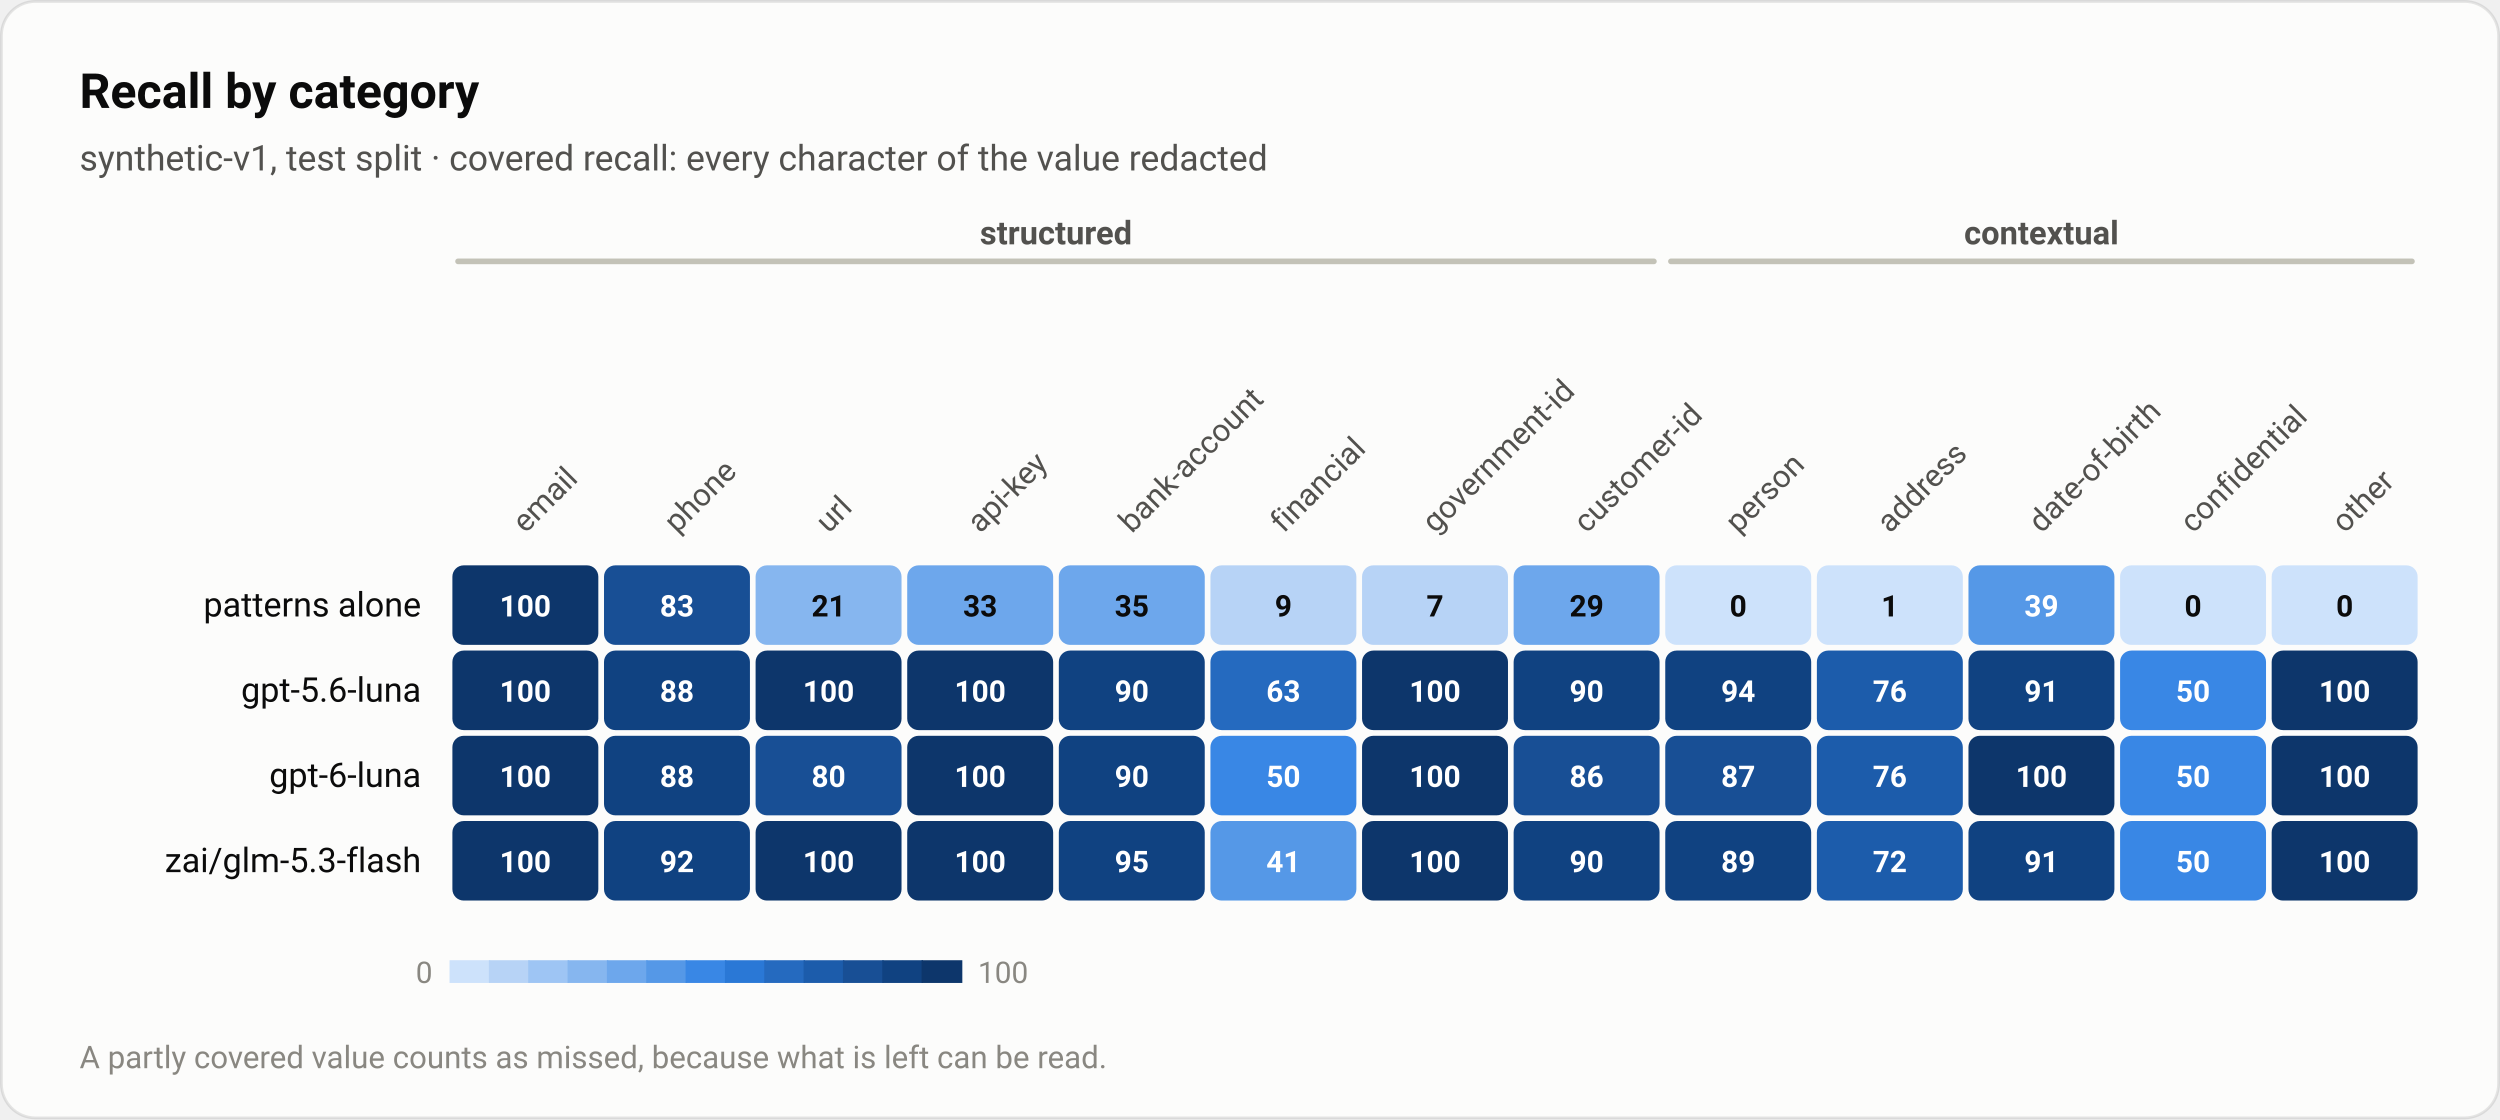
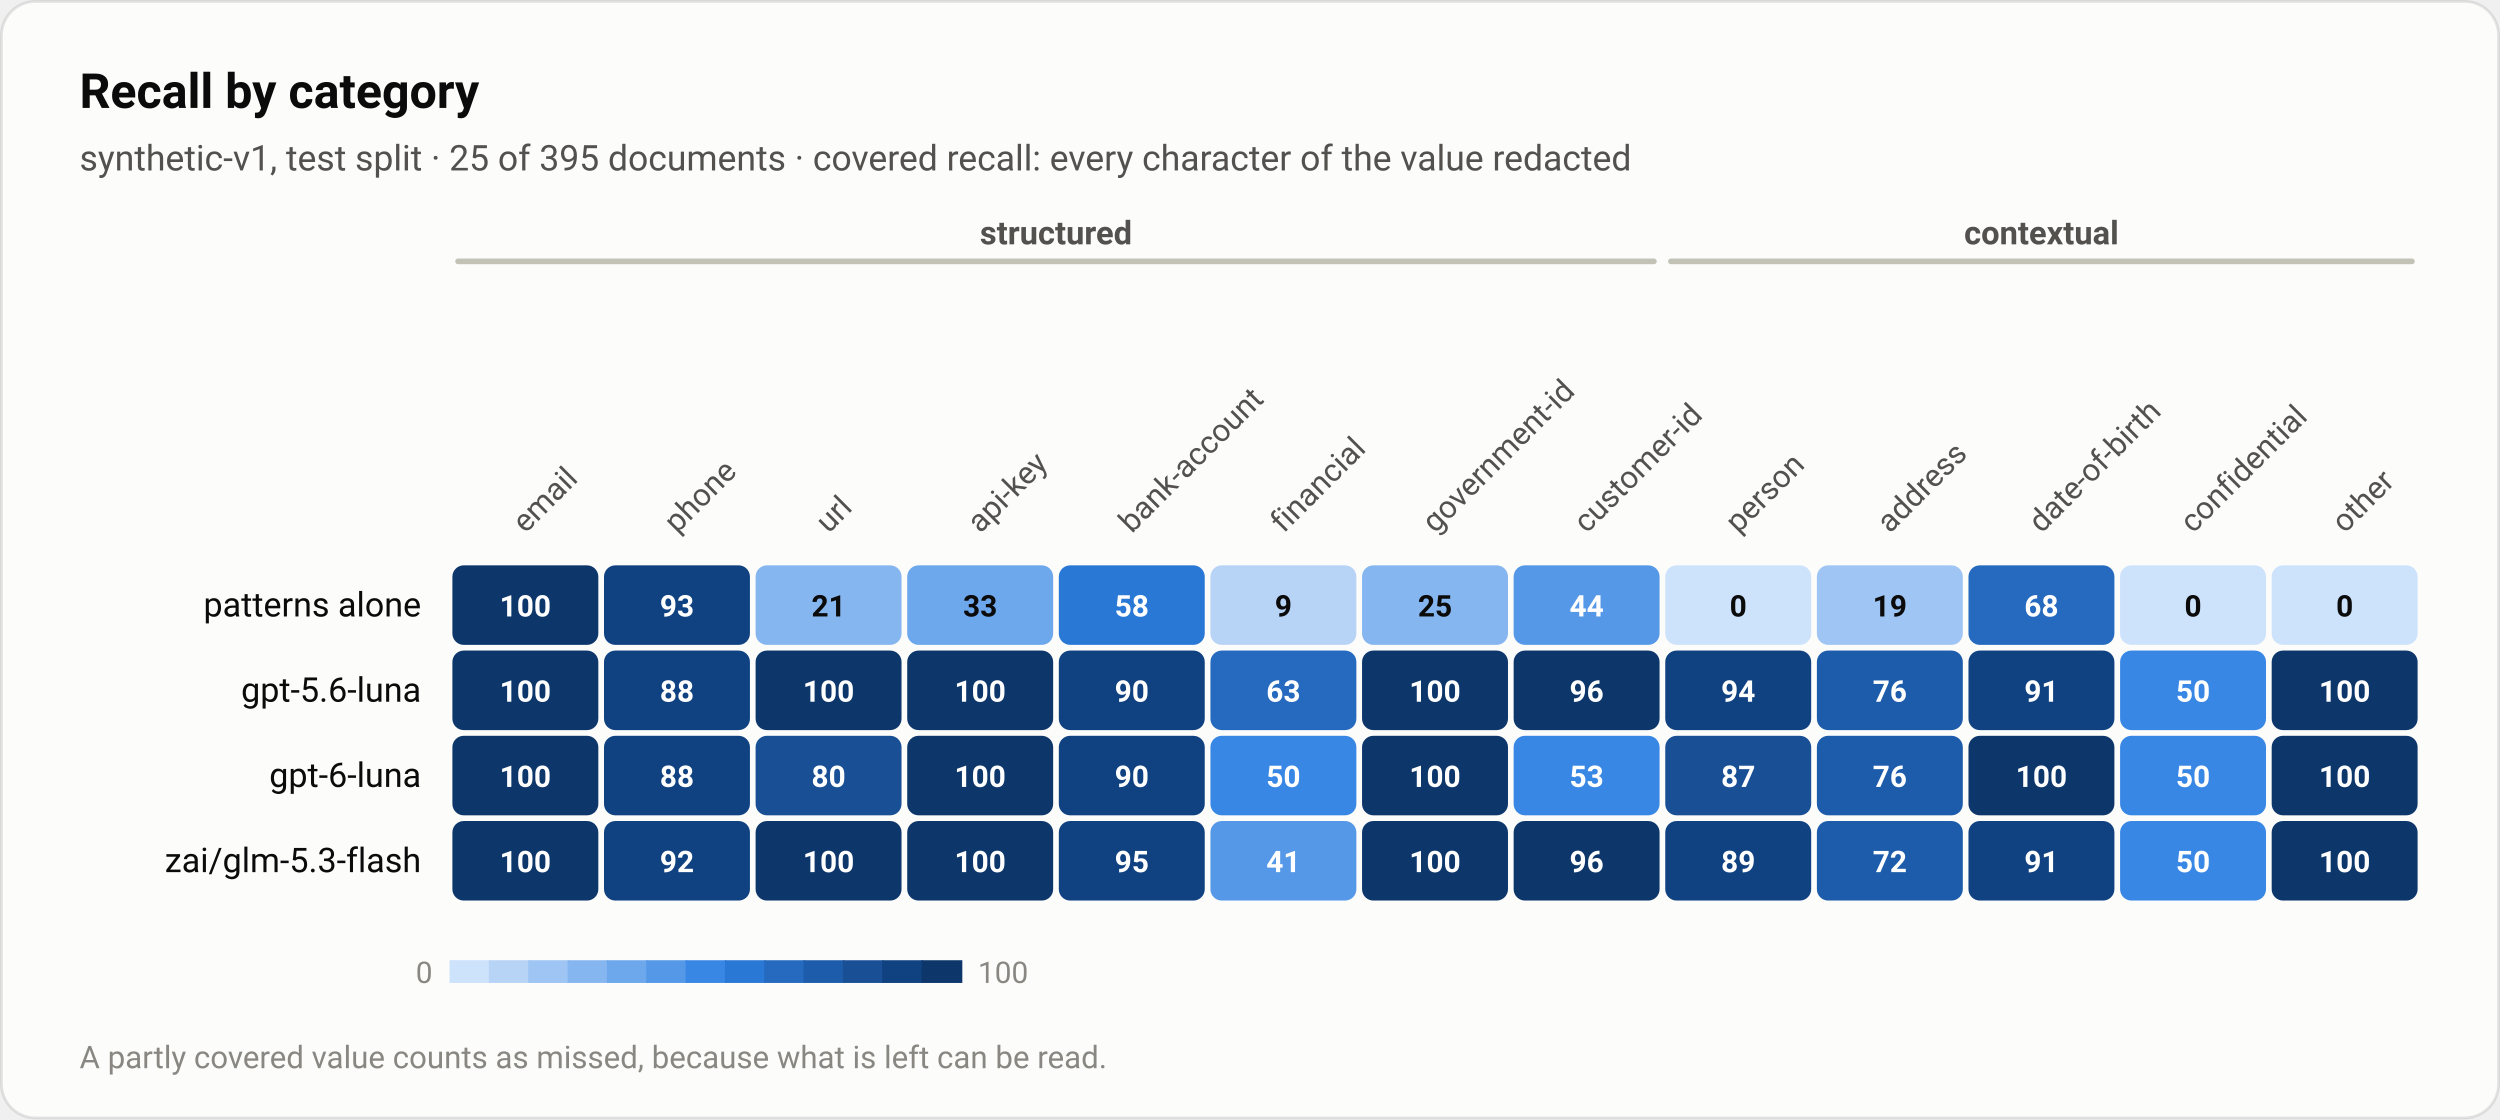
<svg xmlns="http://www.w3.org/2000/svg" width="880" height="394" viewBox="0 0 880 394" role="img" aria-labelledby="t d" font-family="system-ui, -apple-system, &quot;Segoe UI&quot;, Roboto, sans-serif">
  <rect x="0.5" y="0.5" width="879" height="393" rx="12" fill="#fcfcfb" stroke="rgba(11,11,11,0.10)" />
  <text x="28" y="38" font-size="17" font-weight="600" fill="#0b0b0b">Recall by category</text>
-   <text x="28" y="60" font-size="12.5" fill="#52514e">synthetic-v1, test split · covered recall: every character of the value redacted</text>
+   <text x="28" y="60" font-size="12.5" fill="#52514e">synthetic-v1, test split · 25 of 395 documents · covered recall: every character of the value redacted</text>
  <line x1="161.24" y1="92" x2="582.17" y2="92" stroke="#c3c2b7" stroke-width="2" stroke-linecap="round" />
  <text x="371.7" y="86" font-size="11.5" font-weight="600" fill="#52514e" text-anchor="middle">structured</text>
  <line x1="588.17" y1="92" x2="849" y2="92" stroke="#c3c2b7" stroke-width="2" stroke-linecap="round" />
  <text x="718.58" y="86" font-size="11.5" font-weight="600" fill="#52514e" text-anchor="middle">contextual</text>
  <text x="184.92" y="188" font-size="11" fill="#52514e" transform="rotate(-45 184.92 188)">email</text>
  <text x="238.29" y="188" font-size="11" fill="#52514e" transform="rotate(-45 238.29 188)">phone</text>
  <text x="291.66" y="188" font-size="11" fill="#52514e" transform="rotate(-45 291.66 188)">url</text>
  <text x="345.02" y="188" font-size="11" fill="#52514e" transform="rotate(-45 345.02 188)">api-key</text>
  <text x="398.39" y="188" font-size="11" fill="#52514e" transform="rotate(-45 398.39 188)">bank-account</text>
  <text x="451.75" y="188" font-size="11" fill="#52514e" transform="rotate(-45 451.75 188)">financial</text>
  <text x="505.12" y="188" font-size="11" fill="#52514e" transform="rotate(-45 505.12 188)">government-id</text>
  <text x="558.49" y="188" font-size="11" fill="#52514e" transform="rotate(-45 558.49 188)">customer-id</text>
  <text x="611.85" y="188" font-size="11" fill="#52514e" transform="rotate(-45 611.85 188)">person</text>
  <text x="665.22" y="188" font-size="11" fill="#52514e" transform="rotate(-45 665.22 188)">address</text>
  <text x="718.58" y="188" font-size="11" fill="#52514e" transform="rotate(-45 718.58 188)">date-of-birth</text>
  <text x="771.95" y="188" font-size="11" fill="#52514e" transform="rotate(-45 771.95 188)">confidential</text>
  <text x="825.32" y="188" font-size="11" fill="#52514e" transform="rotate(-45 825.32 188)">other</text>
  <text x="148.24" y="217" font-size="12" fill="#0b0b0b" text-anchor="end">patterns alone</text>
  <g>
    <rect x="159.24" y="199" width="51.37" height="28" rx="4" fill="#0d366b" />
  </g>
  <text x="184.92" y="217" font-size="10.5" font-weight="600" fill="#ffffff" text-anchor="middle">100</text>
  <g>
-     <rect x="212.61" y="199" width="51.37" height="28" rx="4" fill="#184f95" />
-   </g>
-   <text x="238.29" y="217" font-size="10.5" font-weight="600" fill="#ffffff" text-anchor="middle">83</text>
+     <rect x="212.61" y="199" width="51.37" height="28" rx="4" fill="#104281" />
+   </g>
+   <text x="238.29" y="217" font-size="10.5" font-weight="600" fill="#ffffff" text-anchor="middle">93</text>
  <g>
    <rect x="265.97" y="199" width="51.37" height="28" rx="4" fill="#86b6ef" />
  </g>
  <text x="291.66" y="217" font-size="10.5" font-weight="600" fill="#0b0b0b" text-anchor="middle">21</text>
  <g>
    <rect x="319.34" y="199" width="51.37" height="28" rx="4" fill="#6da7ec" />
  </g>
  <text x="345.02" y="217" font-size="10.5" font-weight="600" fill="#0b0b0b" text-anchor="middle">33</text>
  <g>
-     <rect x="372.7" y="199" width="51.37" height="28" rx="4" fill="#6da7ec" />
-   </g>
-   <text x="398.39" y="217" font-size="10.5" font-weight="600" fill="#0b0b0b" text-anchor="middle">35</text>
+     <rect x="372.7" y="199" width="51.37" height="28" rx="4" fill="#2a78d6" />
+   </g>
+   <text x="398.39" y="217" font-size="10.5" font-weight="600" fill="#ffffff" text-anchor="middle">58</text>
  <g>
    <rect x="426.07" y="199" width="51.37" height="28" rx="4" fill="#b7d3f6" />
  </g>
  <text x="451.75" y="217" font-size="10.5" font-weight="600" fill="#0b0b0b" text-anchor="middle">9</text>
  <g>
-     <rect x="479.44" y="199" width="51.37" height="28" rx="4" fill="#b7d3f6" />
-   </g>
-   <text x="505.12" y="217" font-size="10.5" font-weight="600" fill="#0b0b0b" text-anchor="middle">7</text>
-   <g>
-     <rect x="532.8" y="199" width="51.37" height="28" rx="4" fill="#6da7ec" />
-   </g>
-   <text x="558.49" y="217" font-size="10.5" font-weight="600" fill="#0b0b0b" text-anchor="middle">29</text>
+     <rect x="479.44" y="199" width="51.37" height="28" rx="4" fill="#86b6ef" />
+   </g>
+   <text x="505.12" y="217" font-size="10.5" font-weight="600" fill="#0b0b0b" text-anchor="middle">25</text>
+   <g>
+     <rect x="532.8" y="199" width="51.37" height="28" rx="4" fill="#5598e7" />
+   </g>
+   <text x="558.49" y="217" font-size="10.5" font-weight="600" fill="#ffffff" text-anchor="middle">44</text>
  <g>
    <rect x="586.17" y="199" width="51.37" height="28" rx="4" fill="#cde2fb" />
  </g>
  <text x="611.85" y="217" font-size="10.5" font-weight="600" fill="#0b0b0b" text-anchor="middle">0</text>
  <g>
-     <rect x="639.54" y="199" width="51.37" height="28" rx="4" fill="#cde2fb" />
-   </g>
-   <text x="665.22" y="217" font-size="10.5" font-weight="600" fill="#0b0b0b" text-anchor="middle">1</text>
-   <g>
-     <rect x="692.9" y="199" width="51.37" height="28" rx="4" fill="#5598e7" />
-   </g>
-   <text x="718.58" y="217" font-size="10.5" font-weight="600" fill="#ffffff" text-anchor="middle">39</text>
+     <rect x="639.54" y="199" width="51.37" height="28" rx="4" fill="#9ec5f4" />
+   </g>
+   <text x="665.22" y="217" font-size="10.5" font-weight="600" fill="#0b0b0b" text-anchor="middle">19</text>
+   <g>
+     <rect x="692.9" y="199" width="51.37" height="28" rx="4" fill="#256abf" />
+   </g>
+   <text x="718.58" y="217" font-size="10.5" font-weight="600" fill="#ffffff" text-anchor="middle">68</text>
  <g>
    <rect x="746.27" y="199" width="51.37" height="28" rx="4" fill="#cde2fb" />
  </g>
  <text x="771.95" y="217" font-size="10.5" font-weight="600" fill="#0b0b0b" text-anchor="middle">0</text>
  <g>
    <rect x="799.63" y="199" width="51.37" height="28" rx="4" fill="#cde2fb" />
  </g>
  <text x="825.32" y="217" font-size="10.5" font-weight="600" fill="#0b0b0b" text-anchor="middle">0</text>
  <text x="148.24" y="247" font-size="12" fill="#0b0b0b" text-anchor="end">gpt-5.6-luna</text>
  <g>
    <rect x="159.24" y="229" width="51.37" height="28" rx="4" fill="#0d366b" />
  </g>
  <text x="184.92" y="247" font-size="10.5" font-weight="600" fill="#ffffff" text-anchor="middle">100</text>
  <g>
    <rect x="212.61" y="229" width="51.37" height="28" rx="4" fill="#104281" />
  </g>
  <text x="238.29" y="247" font-size="10.5" font-weight="600" fill="#ffffff" text-anchor="middle">88</text>
  <g>
    <rect x="265.97" y="229" width="51.37" height="28" rx="4" fill="#0d366b" />
  </g>
  <text x="291.66" y="247" font-size="10.5" font-weight="600" fill="#ffffff" text-anchor="middle">100</text>
  <g>
    <rect x="319.34" y="229" width="51.37" height="28" rx="4" fill="#0d366b" />
  </g>
  <text x="345.02" y="247" font-size="10.5" font-weight="600" fill="#ffffff" text-anchor="middle">100</text>
  <g>
    <rect x="372.7" y="229" width="51.37" height="28" rx="4" fill="#104281" />
  </g>
  <text x="398.39" y="247" font-size="10.5" font-weight="600" fill="#ffffff" text-anchor="middle">90</text>
  <g>
    <rect x="426.07" y="229" width="51.37" height="28" rx="4" fill="#256abf" />
  </g>
  <text x="451.75" y="247" font-size="10.5" font-weight="600" fill="#ffffff" text-anchor="middle">63</text>
  <g>
    <rect x="479.44" y="229" width="51.37" height="28" rx="4" fill="#0d366b" />
  </g>
  <text x="505.12" y="247" font-size="10.5" font-weight="600" fill="#ffffff" text-anchor="middle">100</text>
  <g>
-     <rect x="532.8" y="229" width="51.37" height="28" rx="4" fill="#104281" />
-   </g>
-   <text x="558.49" y="247" font-size="10.5" font-weight="600" fill="#ffffff" text-anchor="middle">90</text>
+     <rect x="532.8" y="229" width="51.37" height="28" rx="4" fill="#0d366b" />
+   </g>
+   <text x="558.49" y="247" font-size="10.5" font-weight="600" fill="#ffffff" text-anchor="middle">96</text>
  <g>
    <rect x="586.17" y="229" width="51.37" height="28" rx="4" fill="#104281" />
  </g>
  <text x="611.85" y="247" font-size="10.5" font-weight="600" fill="#ffffff" text-anchor="middle">94</text>
  <g>
    <rect x="639.54" y="229" width="51.37" height="28" rx="4" fill="#1c5cab" />
  </g>
  <text x="665.22" y="247" font-size="10.5" font-weight="600" fill="#ffffff" text-anchor="middle">76</text>
  <g>
    <rect x="692.9" y="229" width="51.37" height="28" rx="4" fill="#104281" />
  </g>
  <text x="718.58" y="247" font-size="10.5" font-weight="600" fill="#ffffff" text-anchor="middle">91</text>
  <g>
    <rect x="746.27" y="229" width="51.37" height="28" rx="4" fill="#3987e5" />
  </g>
  <text x="771.95" y="247" font-size="10.5" font-weight="600" fill="#ffffff" text-anchor="middle">50</text>
  <g>
    <rect x="799.63" y="229" width="51.37" height="28" rx="4" fill="#0d366b" />
  </g>
  <text x="825.32" y="247" font-size="10.5" font-weight="600" fill="#ffffff" text-anchor="middle">100</text>
  <text x="148.24" y="277" font-size="12" fill="#0b0b0b" text-anchor="end">gpt-6-luna</text>
  <g>
    <rect x="159.24" y="259" width="51.37" height="28" rx="4" fill="#0d366b" />
  </g>
  <text x="184.92" y="277" font-size="10.5" font-weight="600" fill="#ffffff" text-anchor="middle">100</text>
  <g>
    <rect x="212.61" y="259" width="51.37" height="28" rx="4" fill="#104281" />
  </g>
  <text x="238.29" y="277" font-size="10.5" font-weight="600" fill="#ffffff" text-anchor="middle">88</text>
  <g>
    <rect x="265.97" y="259" width="51.37" height="28" rx="4" fill="#184f95" />
  </g>
  <text x="291.66" y="277" font-size="10.5" font-weight="600" fill="#ffffff" text-anchor="middle">80</text>
  <g>
    <rect x="319.34" y="259" width="51.37" height="28" rx="4" fill="#0d366b" />
  </g>
  <text x="345.02" y="277" font-size="10.5" font-weight="600" fill="#ffffff" text-anchor="middle">100</text>
  <g>
    <rect x="372.7" y="259" width="51.37" height="28" rx="4" fill="#104281" />
  </g>
  <text x="398.39" y="277" font-size="10.5" font-weight="600" fill="#ffffff" text-anchor="middle">90</text>
  <g>
    <rect x="426.07" y="259" width="51.37" height="28" rx="4" fill="#3987e5" />
  </g>
  <text x="451.75" y="277" font-size="10.5" font-weight="600" fill="#ffffff" text-anchor="middle">50</text>
  <g>
    <rect x="479.44" y="259" width="51.37" height="28" rx="4" fill="#0d366b" />
  </g>
  <text x="505.12" y="277" font-size="10.5" font-weight="600" fill="#ffffff" text-anchor="middle">100</text>
  <g>
-     <rect x="532.8" y="259" width="51.37" height="28" rx="4" fill="#184f95" />
-   </g>
-   <text x="558.49" y="277" font-size="10.5" font-weight="600" fill="#ffffff" text-anchor="middle">86</text>
+     <rect x="532.8" y="259" width="51.37" height="28" rx="4" fill="#3987e5" />
+   </g>
+   <text x="558.49" y="277" font-size="10.5" font-weight="600" fill="#ffffff" text-anchor="middle">53</text>
  <g>
    <rect x="586.17" y="259" width="51.37" height="28" rx="4" fill="#184f95" />
  </g>
  <text x="611.85" y="277" font-size="10.5" font-weight="600" fill="#ffffff" text-anchor="middle">87</text>
  <g>
    <rect x="639.54" y="259" width="51.37" height="28" rx="4" fill="#1c5cab" />
  </g>
  <text x="665.22" y="277" font-size="10.5" font-weight="600" fill="#ffffff" text-anchor="middle">76</text>
  <g>
    <rect x="692.9" y="259" width="51.37" height="28" rx="4" fill="#0d366b" />
  </g>
  <text x="718.58" y="277" font-size="10.5" font-weight="600" fill="#ffffff" text-anchor="middle">100</text>
  <g>
    <rect x="746.27" y="259" width="51.37" height="28" rx="4" fill="#3987e5" />
  </g>
  <text x="771.95" y="277" font-size="10.5" font-weight="600" fill="#ffffff" text-anchor="middle">50</text>
  <g>
    <rect x="799.63" y="259" width="51.37" height="28" rx="4" fill="#0d366b" />
  </g>
  <text x="825.32" y="277" font-size="10.5" font-weight="600" fill="#ffffff" text-anchor="middle">100</text>
  <text x="148.24" y="307" font-size="12" fill="#0b0b0b" text-anchor="end">zai/glm-5.3-flash</text>
  <g>
    <rect x="159.24" y="289" width="51.37" height="28" rx="4" fill="#0d366b" />
  </g>
  <text x="184.92" y="307" font-size="10.5" font-weight="600" fill="#ffffff" text-anchor="middle">100</text>
  <g>
    <rect x="212.61" y="289" width="51.37" height="28" rx="4" fill="#104281" />
  </g>
  <text x="238.29" y="307" font-size="10.5" font-weight="600" fill="#ffffff" text-anchor="middle">92</text>
  <g>
    <rect x="265.97" y="289" width="51.37" height="28" rx="4" fill="#0d366b" />
  </g>
  <text x="291.66" y="307" font-size="10.5" font-weight="600" fill="#ffffff" text-anchor="middle">100</text>
  <g>
    <rect x="319.34" y="289" width="51.37" height="28" rx="4" fill="#0d366b" />
  </g>
  <text x="345.02" y="307" font-size="10.5" font-weight="600" fill="#ffffff" text-anchor="middle">100</text>
  <g>
    <rect x="372.7" y="289" width="51.37" height="28" rx="4" fill="#104281" />
  </g>
  <text x="398.39" y="307" font-size="10.5" font-weight="600" fill="#ffffff" text-anchor="middle">95</text>
  <g>
    <rect x="426.07" y="289" width="51.37" height="28" rx="4" fill="#5598e7" />
  </g>
  <text x="451.75" y="307" font-size="10.5" font-weight="600" fill="#ffffff" text-anchor="middle">41</text>
  <g>
    <rect x="479.44" y="289" width="51.37" height="28" rx="4" fill="#0d366b" />
  </g>
  <text x="505.12" y="307" font-size="10.5" font-weight="600" fill="#ffffff" text-anchor="middle">100</text>
  <g>
-     <rect x="532.8" y="289" width="51.37" height="28" rx="4" fill="#104281" />
-   </g>
-   <text x="558.49" y="307" font-size="10.5" font-weight="600" fill="#ffffff" text-anchor="middle">90</text>
+     <rect x="532.8" y="289" width="51.37" height="28" rx="4" fill="#0d366b" />
+   </g>
+   <text x="558.49" y="307" font-size="10.5" font-weight="600" fill="#ffffff" text-anchor="middle">96</text>
  <g>
    <rect x="586.17" y="289" width="51.37" height="28" rx="4" fill="#104281" />
  </g>
  <text x="611.85" y="307" font-size="10.5" font-weight="600" fill="#ffffff" text-anchor="middle">89</text>
  <g>
    <rect x="639.54" y="289" width="51.37" height="28" rx="4" fill="#1c5cab" />
  </g>
  <text x="665.22" y="307" font-size="10.5" font-weight="600" fill="#ffffff" text-anchor="middle">72</text>
  <g>
    <rect x="692.9" y="289" width="51.37" height="28" rx="4" fill="#104281" />
  </g>
  <text x="718.58" y="307" font-size="10.5" font-weight="600" fill="#ffffff" text-anchor="middle">91</text>
  <g>
    <rect x="746.27" y="289" width="51.37" height="28" rx="4" fill="#3987e5" />
  </g>
  <text x="771.95" y="307" font-size="10.5" font-weight="600" fill="#ffffff" text-anchor="middle">50</text>
  <g>
    <rect x="799.63" y="289" width="51.37" height="28" rx="4" fill="#0d366b" />
  </g>
  <text x="825.32" y="307" font-size="10.5" font-weight="600" fill="#ffffff" text-anchor="middle">100</text>
  <rect x="158.24" y="338" width="14.35" height="8" fill="#cde2fb" />
  <rect x="172.09" y="338" width="14.35" height="8" fill="#b7d3f6" />
  <rect x="185.93" y="338" width="14.35" height="8" fill="#9ec5f4" />
  <rect x="199.78" y="338" width="14.35" height="8" fill="#86b6ef" />
  <rect x="213.62" y="338" width="14.35" height="8" fill="#6da7ec" />
  <rect x="227.47" y="338" width="14.35" height="8" fill="#5598e7" />
  <rect x="241.32" y="338" width="14.35" height="8" fill="#3987e5" />
  <rect x="255.16" y="338" width="14.35" height="8" fill="#2a78d6" />
  <rect x="269.01" y="338" width="14.35" height="8" fill="#256abf" />
  <rect x="282.86" y="338" width="14.35" height="8" fill="#1c5cab" />
  <rect x="296.7" y="338" width="14.35" height="8" fill="#184f95" />
  <rect x="310.55" y="338" width="14.35" height="8" fill="#104281" />
  <rect x="324.39" y="338" width="14.35" height="8" fill="#0d366b" />
  <text x="152.24" y="346" font-size="10.5" fill="#898781" text-anchor="end">0</text>
  <text x="344.24" y="346" font-size="10.5" fill="#898781">100</text>
  <text x="28" y="376" font-size="11" fill="#898781">A partly covered value counts as missed, because what is left can be read.</text>
</svg>
